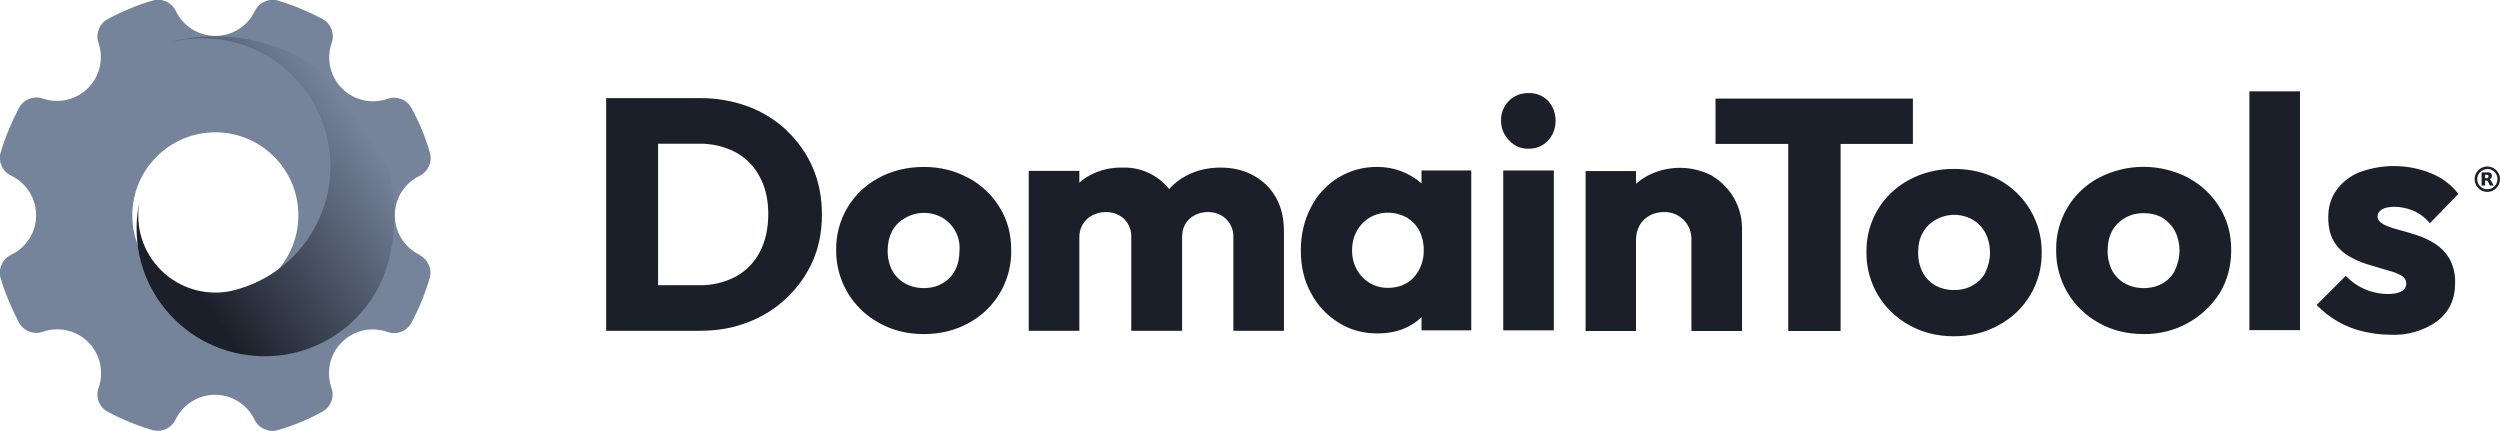
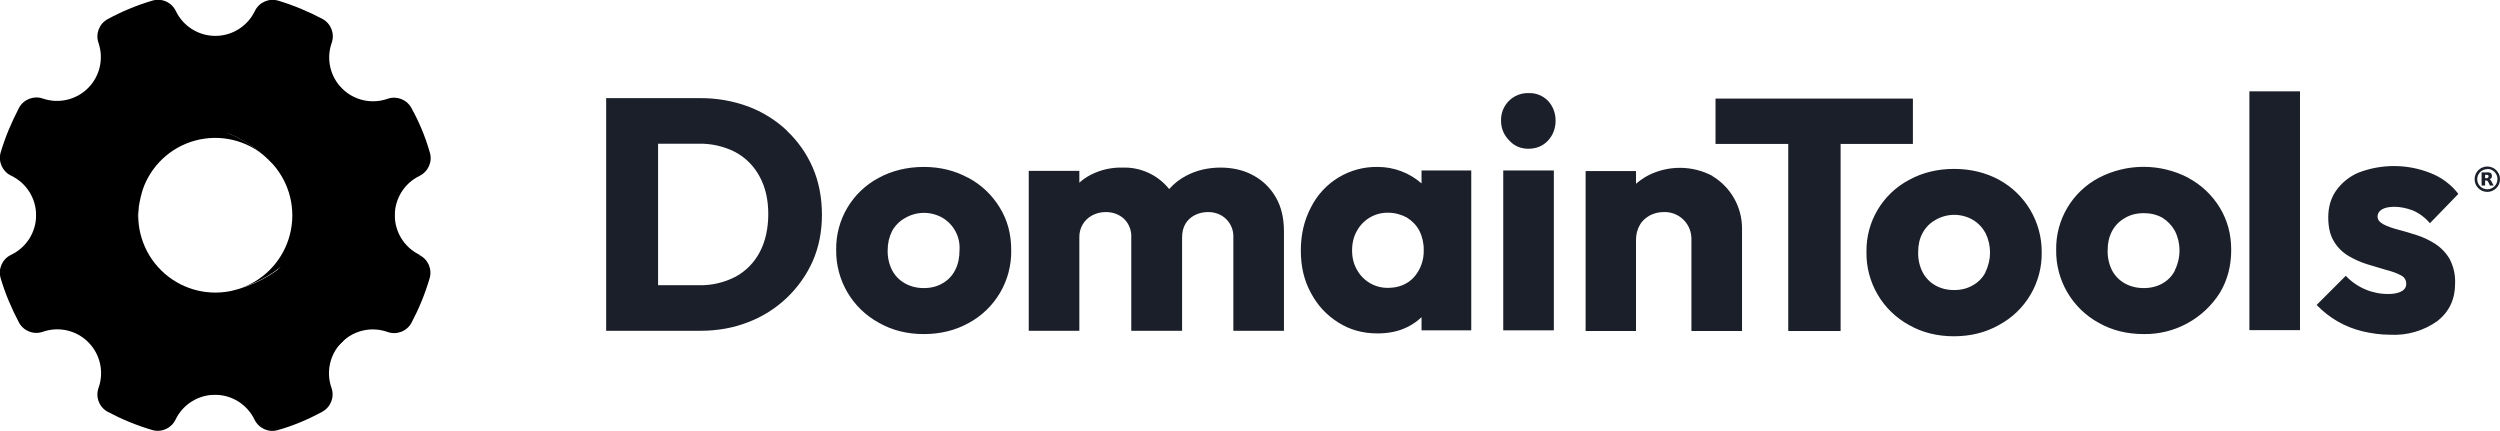
<svg xmlns="http://www.w3.org/2000/svg" id="Layer_2" viewBox="0 0 1141.2 196.6">
  <defs>
    <linearGradient id="linear-gradient" x1="-1241.4" x2="-1275.8" y1="-1663.5" y2="-1762.9" gradientTransform="rotate(74 -1759.7 92.9)" gradientUnits="userSpaceOnUse">
      <stop offset="0" stop-color="#1b1f29" />
      <stop offset="1" stop-color="#75839b" />
    </linearGradient>
    <linearGradient id="linear-gradient-2" x1="-1269.2" x2="-1187" y1="-1704.2" y2="-1674.8" />
    <linearGradient id="linear-gradient-3" x1="-1237.8" x2="-1295" y1="-1718.6" y2="-1637.6" />
    <style>.cls-2{fill:#1b1f29}</style>
  </defs>
  <g id="Layer_1-2">
    <path d="M359.2 59.6a53 53 0 0 0-17.7-11 62.3 62.3 0 0 0-22.2-3.8h-42.6V151h43c7.8 0 15.2-1.3 22-4a52.9 52.9 0 0 0 29.3-27.8c2.8-6.4 4.2-13.5 4.2-21.2s-1.4-15.1-4.2-21.5c-2.8-6.4-6.7-12-11.8-16.8Zm-12.4 55.5a27 27 0 0 1-11 11.2 34.7 34.7 0 0 1-16.8 3.9h-18.6V65.6H319a35 35 0 0 1 16.6 3.8 27 27 0 0 1 11.1 11.1c2.7 4.9 4 10.6 4 17.2s-1.3 12.5-3.9 17.4ZM442 81.2c-6-3.3-12.8-5-20.3-5s-14.6 1.7-20.6 5a36.5 36.5 0 0 0-19.4 32.8 37.3 37.3 0 0 0 19.6 33.4c6 3.4 12.8 5.1 20.4 5.1s14.4-1.7 20.4-5a37 37 0 0 0 19.5-33.3c0-7.4-1.7-13.7-5.2-19.4a37.4 37.4 0 0 0-14.3-13.6Zm-6 42.1a14.2 14.2 0 0 1-5.7 6c-2.5 1.5-5.4 2.2-8.6 2.2s-6-.7-8.5-2.1a14.6 14.6 0 0 1-6-6.1 19.2 19.2 0 0 1-2-9c0-3.3.7-6.2 2-8.8a15 15 0 0 1 6-6 17 17 0 0 1 17-.1 15.9 15.9 0 0 1 7.8 14.8c0 3.3-.6 6.5-2 9.1ZM572 80c-4.4-2.4-9.4-3.5-14.9-3.5s-10.8 1.2-15.4 3.6a27 27 0 0 0-8 6.2 26.1 26.1 0 0 0-21.2-9.8 30 30 0 0 0-14.6 3.3 24 24 0 0 0-5.2 3.6V78h-23.1v73h23.1v-42.6a11 11 0 0 1 5.9-10.1 13 13 0 0 1 6.1-1.5c3.3 0 6.1 1 8.4 3.1a11 11 0 0 1 3.3 8.5V151h23.2v-42.6c0-2.4.5-4.5 1.5-6.2 1-1.7 2.4-3 4.3-4 1.8-.9 3.8-1.4 6-1.4 3.2 0 6 1 8.2 3.1a11 11 0 0 1 3.4 8.5V151h23.1v-45.3c0-6.1-1.2-11.3-3.7-15.6A26 26 0 0 0 572 80Zm77 3.8a30.3 30.3 0 0 0-20.1-7.6 33.4 33.4 0 0 0-30.5 18.5c-3 5.7-4.6 12.2-4.6 19.6s1.5 13.8 4.6 19.4c3 5.7 7.2 10.2 12.5 13.5 5.3 3.4 11.3 5 17.9 5 5 0 9.5-.9 13.4-2.8a26 26 0 0 0 6.7-4.6v6h22.7v-73h-22.7v6Zm-3.6 42.8c-3 3.2-7 4.8-11.8 4.8a15.9 15.9 0 0 1-14.2-8.3c-1.5-2.6-2.2-5.5-2.2-8.8s.7-6.3 2.2-8.9a15.9 15.9 0 0 1 14.2-8.3c3.1 0 6 .8 8.6 2.2 2.4 1.5 4.4 3.5 5.7 6a19 19 0 0 1 2 8.8 18 18 0 0 1-4.5 12.5Zm52.3-84.1a12.2 12.2 0 0 0-12.5 12.6c0 3.6 1.3 6.5 3.7 9 2.4 2.6 5.3 3.8 8.8 3.8 3.7 0 6.7-1.3 9-3.8 2.2-2.4 3.4-5.5 3.4-9s-1.2-6.6-3.4-9a11.7 11.7 0 0 0-9-3.6Zm-11.5 35.3h23.1v73h-23.1zm95.5 2.5a31.9 31.9 0 0 0-29.4-.2 30 30 0 0 0-5.5 3.8v-5.8h-23v73h23v-41.6c0-2.5.6-4.8 1.7-6.7 1-1.9 2.6-3.3 4.5-4.4 1.9-1 4-1.6 6.5-1.6a12.2 12.2 0 0 1 12.6 12.6v41.7h23.1v-46.7a27.8 27.8 0 0 0-13.5-24Z" class="cls-2" />
    <path d="M873.2 45h-90.1v20.7h33.2v85.4h23.9V65.7h33V45z" class="cls-2" />
    <path d="M912.4 82c-6-3.2-12.8-4.9-20.4-4.9s-14.5 1.7-20.5 5A36.5 36.5 0 0 0 852 115a37.3 37.3 0 0 0 19.5 33.4c6 3.4 12.8 5.1 20.4 5.1s14.5-1.7 20.5-5.1A37 37 0 0 0 932 115a37.4 37.4 0 0 0-19.6-33Zm-6 42.2a14.2 14.2 0 0 1-5.8 6c-2.5 1.5-5.4 2.2-8.6 2.2s-6-.7-8.5-2.1a14.6 14.6 0 0 1-5.9-6.1 19.2 19.2 0 0 1-2-9.1c0-3.2.6-6.1 2-8.7 1.4-2.6 3.4-4.6 5.9-6a17 17 0 0 1 17-.1c2.5 1.5 4.4 3.5 5.8 6a20 20 0 0 1 0 17.9Zm92.6-43a44.2 44.2 0 0 0-41 0 36.5 36.5 0 0 0-19.4 32.8 37.3 37.3 0 0 0 19.5 33.4c6 3.4 12.8 5.1 20.5 5.1a40.4 40.4 0 0 0 34.7-18.8c3.5-5.8 5.2-12.3 5.2-19.6s-1.7-13.5-5.2-19.3a37.4 37.4 0 0 0-14.4-13.6Zm-6.1 42.1a14.2 14.2 0 0 1-5.8 6.1c-2.5 1.4-5.3 2.1-8.5 2.1s-6.1-.7-8.6-2.1a14.6 14.6 0 0 1-5.9-6 19.2 19.2 0 0 1-2-9.2c0-3.2.6-6 2-8.7 1.4-2.6 3.4-4.6 5.9-6 2.5-1.5 5.4-2.2 8.6-2.2s6 .7 8.5 2.1c2.4 1.5 4.3 3.5 5.7 6a20 20 0 0 1 0 17.9Zm33.9-81.6h23.1v109h-23.1zm60.5 53.9c1.3-.8 3.2-1.2 5.8-1.2s5.5.6 8.4 1.7a21 21 0 0 1 7.7 5.8l13-13.4a29.8 29.8 0 0 0-12.7-9.5 45.2 45.2 0 0 0-32.9-.2 24 24 0 0 0-10.2 8.2c-2.4 3.4-3.6 7.5-3.6 12.2s.9 8.2 2.6 11a19 19 0 0 0 6.6 6.6 41 41 0 0 0 8.5 3.8l8.7 2.6c2.7.7 5 1.5 6.6 2.4 1.7.8 2.6 2.1 2.6 4 0 1.4-.7 2.6-2.2 3.4-1.4.8-3.4 1.2-6 1.2a26.4 26.4 0 0 1-19.4-8.3l-13.3 13.3a42.7 42.7 0 0 0 20.8 12c4.2 1 8.4 1.6 12.7 1.6a34 34 0 0 0 21.7-6.3c5.4-4.3 8-10 8-17a22 22 0 0 0-2.5-11.3 20.7 20.7 0 0 0-6.6-6.9 35.7 35.7 0 0 0-8.5-4c-3-1-5.9-1.8-8.5-2.5-2.7-.7-4.9-1.5-6.6-2.4-1.8-1-2.7-2.1-2.7-3.6 0-1.3.7-2.4 2-3.2Z" class="cls-2" />
-     <path d="M191.5 116.3a20 20 0 0 1 0-36c4-2 6-6.5 4.7-10.7-2-7.1-4.9-14-8.4-20.3a9 9 0 0 0-10.9-4.2 20 20 0 0 1-25.5-25.5 9 9 0 0 0-4.1-10.9C140.9 5.3 134 2.4 127 .3a9 9 0 0 0-10.7 4.8 20 20 0 0 1-36 0A9 9 0 0 0 69.5.3c-7.1 2.1-14 5-20.3 8.4a9 9 0 0 0-4.2 11A20 20 0 0 1 19.6 45a9 9 0 0 0-10.9 4.2C5.3 55.7 2.4 62.5.3 69.6a9 9 0 0 0 4.8 10.6 20 20 0 0 1 0 36.1A9 9 0 0 0 .3 127c2.1 7.1 5 13.9 8.4 20.3a9 9 0 0 0 11 4.1A20 20 0 0 1 45 177a9 9 0 0 0 4.2 11c6.4 3.4 13.2 6.2 20.3 8.3a9 9 0 0 0 10.6-4.7 20 20 0 0 1 36.1 0c2 4 6.5 6 10.7 4.7 7.1-2 13.9-4.9 20.3-8.4a9 9 0 0 0 4.1-10.9 20 20 0 0 1 25.5-25.5 9 9 0 0 0 11-4.1c3.4-6.4 6.2-13.2 8.3-20.3a9 9 0 0 0-4.7-10.7Zm-93.2 19.9a37.9 37.9 0 1 1 0-75.8 37.9 37.9 0 0 1 0 75.8Z" style="fill:#75839b" />
-     <path d="M133.2 34.2a58.3 58.3 0 0 1-28.1 98.7 35.2 35.2 0 0 1-41.4-41 58.2 58.2 0 0 0 52.3 70.5 58.3 58.3 0 0 0 61.8-45A81.7 81.7 0 0 0 78 19.2c19.1-4.8 40.2.2 55.3 15Z" style="fill:url(#linear-gradient)" />
-     <path d="M34 81.5a58.2 58.2 0 0 0 5.1 73.2l1.7 1.7.3.3 2 1.8a81.7 81.7 0 0 0 134-38.2 58.4 58.4 0 1 1-112-33.6 35 35 0 0 1 56.3-15 58.1 58.1 0 0 0-34.6-15c-21-1.8-41.1 8-52.8 24.8Z" style="fill:url(#linear-gradient-2)" />
-     <path d="M75 20a81.7 81.7 0 0 0-35.8 134.7A58.4 58.4 0 0 1 124.6 75a35.2 35.2 0 0 1-14.3 56.4 58.1 58.1 0 0 0 29.8-22.3A58.6 58.6 0 0 0 75 20Z" style="fill:url(#linear-gradient-3)" />
+     <path d="M191.5 116.3a20 20 0 0 1 0-36c4-2 6-6.5 4.7-10.7-2-7.1-4.9-14-8.4-20.3a9 9 0 0 0-10.9-4.2 20 20 0 0 1-25.5-25.5 9 9 0 0 0-4.1-10.9C140.9 5.3 134 2.4 127 .3a9 9 0 0 0-10.7 4.8 20 20 0 0 1-36 0A9 9 0 0 0 69.5.3c-7.1 2.1-14 5-20.3 8.4a9 9 0 0 0-4.2 11A20 20 0 0 1 19.6 45a9 9 0 0 0-10.9 4.2C5.3 55.7 2.4 62.5.3 69.6a9 9 0 0 0 4.8 10.6 20 20 0 0 1 0 36.1A9 9 0 0 0 .3 127c2.1 7.1 5 13.9 8.4 20.3a9 9 0 0 0 11 4.1A20 20 0 0 1 45 177a9 9 0 0 0 4.2 11c6.4 3.4 13.2 6.2 20.3 8.3a9 9 0 0 0 10.6-4.7 20 20 0 0 1 36.1 0c2 4 6.5 6 10.7 4.7 7.1-2 13.9-4.9 20.3-8.4a9 9 0 0 0 4.1-10.9 20 20 0 0 1 25.5-25.5 9 9 0 0 0 11-4.1c3.4-6.4 6.2-13.2 8.3-20.3a9 9 0 0 0-4.7-10.7Zm-93.2 19.9a37.9 37.9 0 1 1 0-75.8 37.9 37.9 0 0 1 0 75.8Z" />
+     <path d="M133.2 34.2a58.3 58.3 0 0 1-28.1 98.7 35.2 35.2 0 0 1-41.4-41 58.2 58.2 0 0 0 52.3 70.5 58.3 58.3 0 0 0 61.8-45A81.7 81.7 0 0 0 78 19.2c19.1-4.8 40.2.2 55.3 15Z" />
+     <path d="M34 81.5a58.2 58.2 0 0 0 5.1 73.2l1.7 1.7.3.3 2 1.8a81.7 81.7 0 0 0 134-38.2 58.4 58.4 0 1 1-112-33.6 35 35 0 0 1 56.3-15 58.1 58.1 0 0 0-34.6-15c-21-1.8-41.1 8-52.8 24.8Z" />
+     <path d="M75 20a81.7 81.7 0 0 0-35.8 134.7A58.4 58.4 0 0 1 124.6 75a35.2 35.2 0 0 1-14.3 56.4 58.1 58.1 0 0 0 29.8-22.3A58.6 58.6 0 0 0 75 20Z" />
    <path d="M1135.4 77.2a4.6 4.6 0 0 0 0 9.2 4.6 4.6 0 0 0 0-9.3m0 10.5a5.8 5.8 0 1 1 0-11.6 5.8 5.8 0 0 1 0 11.6" class="cls-2" />
    <path d="M1134.4 82.4v2.3h-1.6v-6h2.4a3 3 0 0 1 1.8.3c.3.3.5.7.5 1.3 0 .4 0 .7-.3 1-.2.2-.4.4-.8.5.2 0 .4.2.5.4l.5.8.9 1.7h-1.7l-.7-1.5-.5-.7a1 1 0 0 0-.6-.1h-.4Zm.6-1c.4 0 .6-.2.7-.3.2-.1.3-.3.3-.6s-.1-.4-.3-.6l-.7-.1h-.6v1.5h.6Z" class="cls-2" />
  </g>
</svg>
